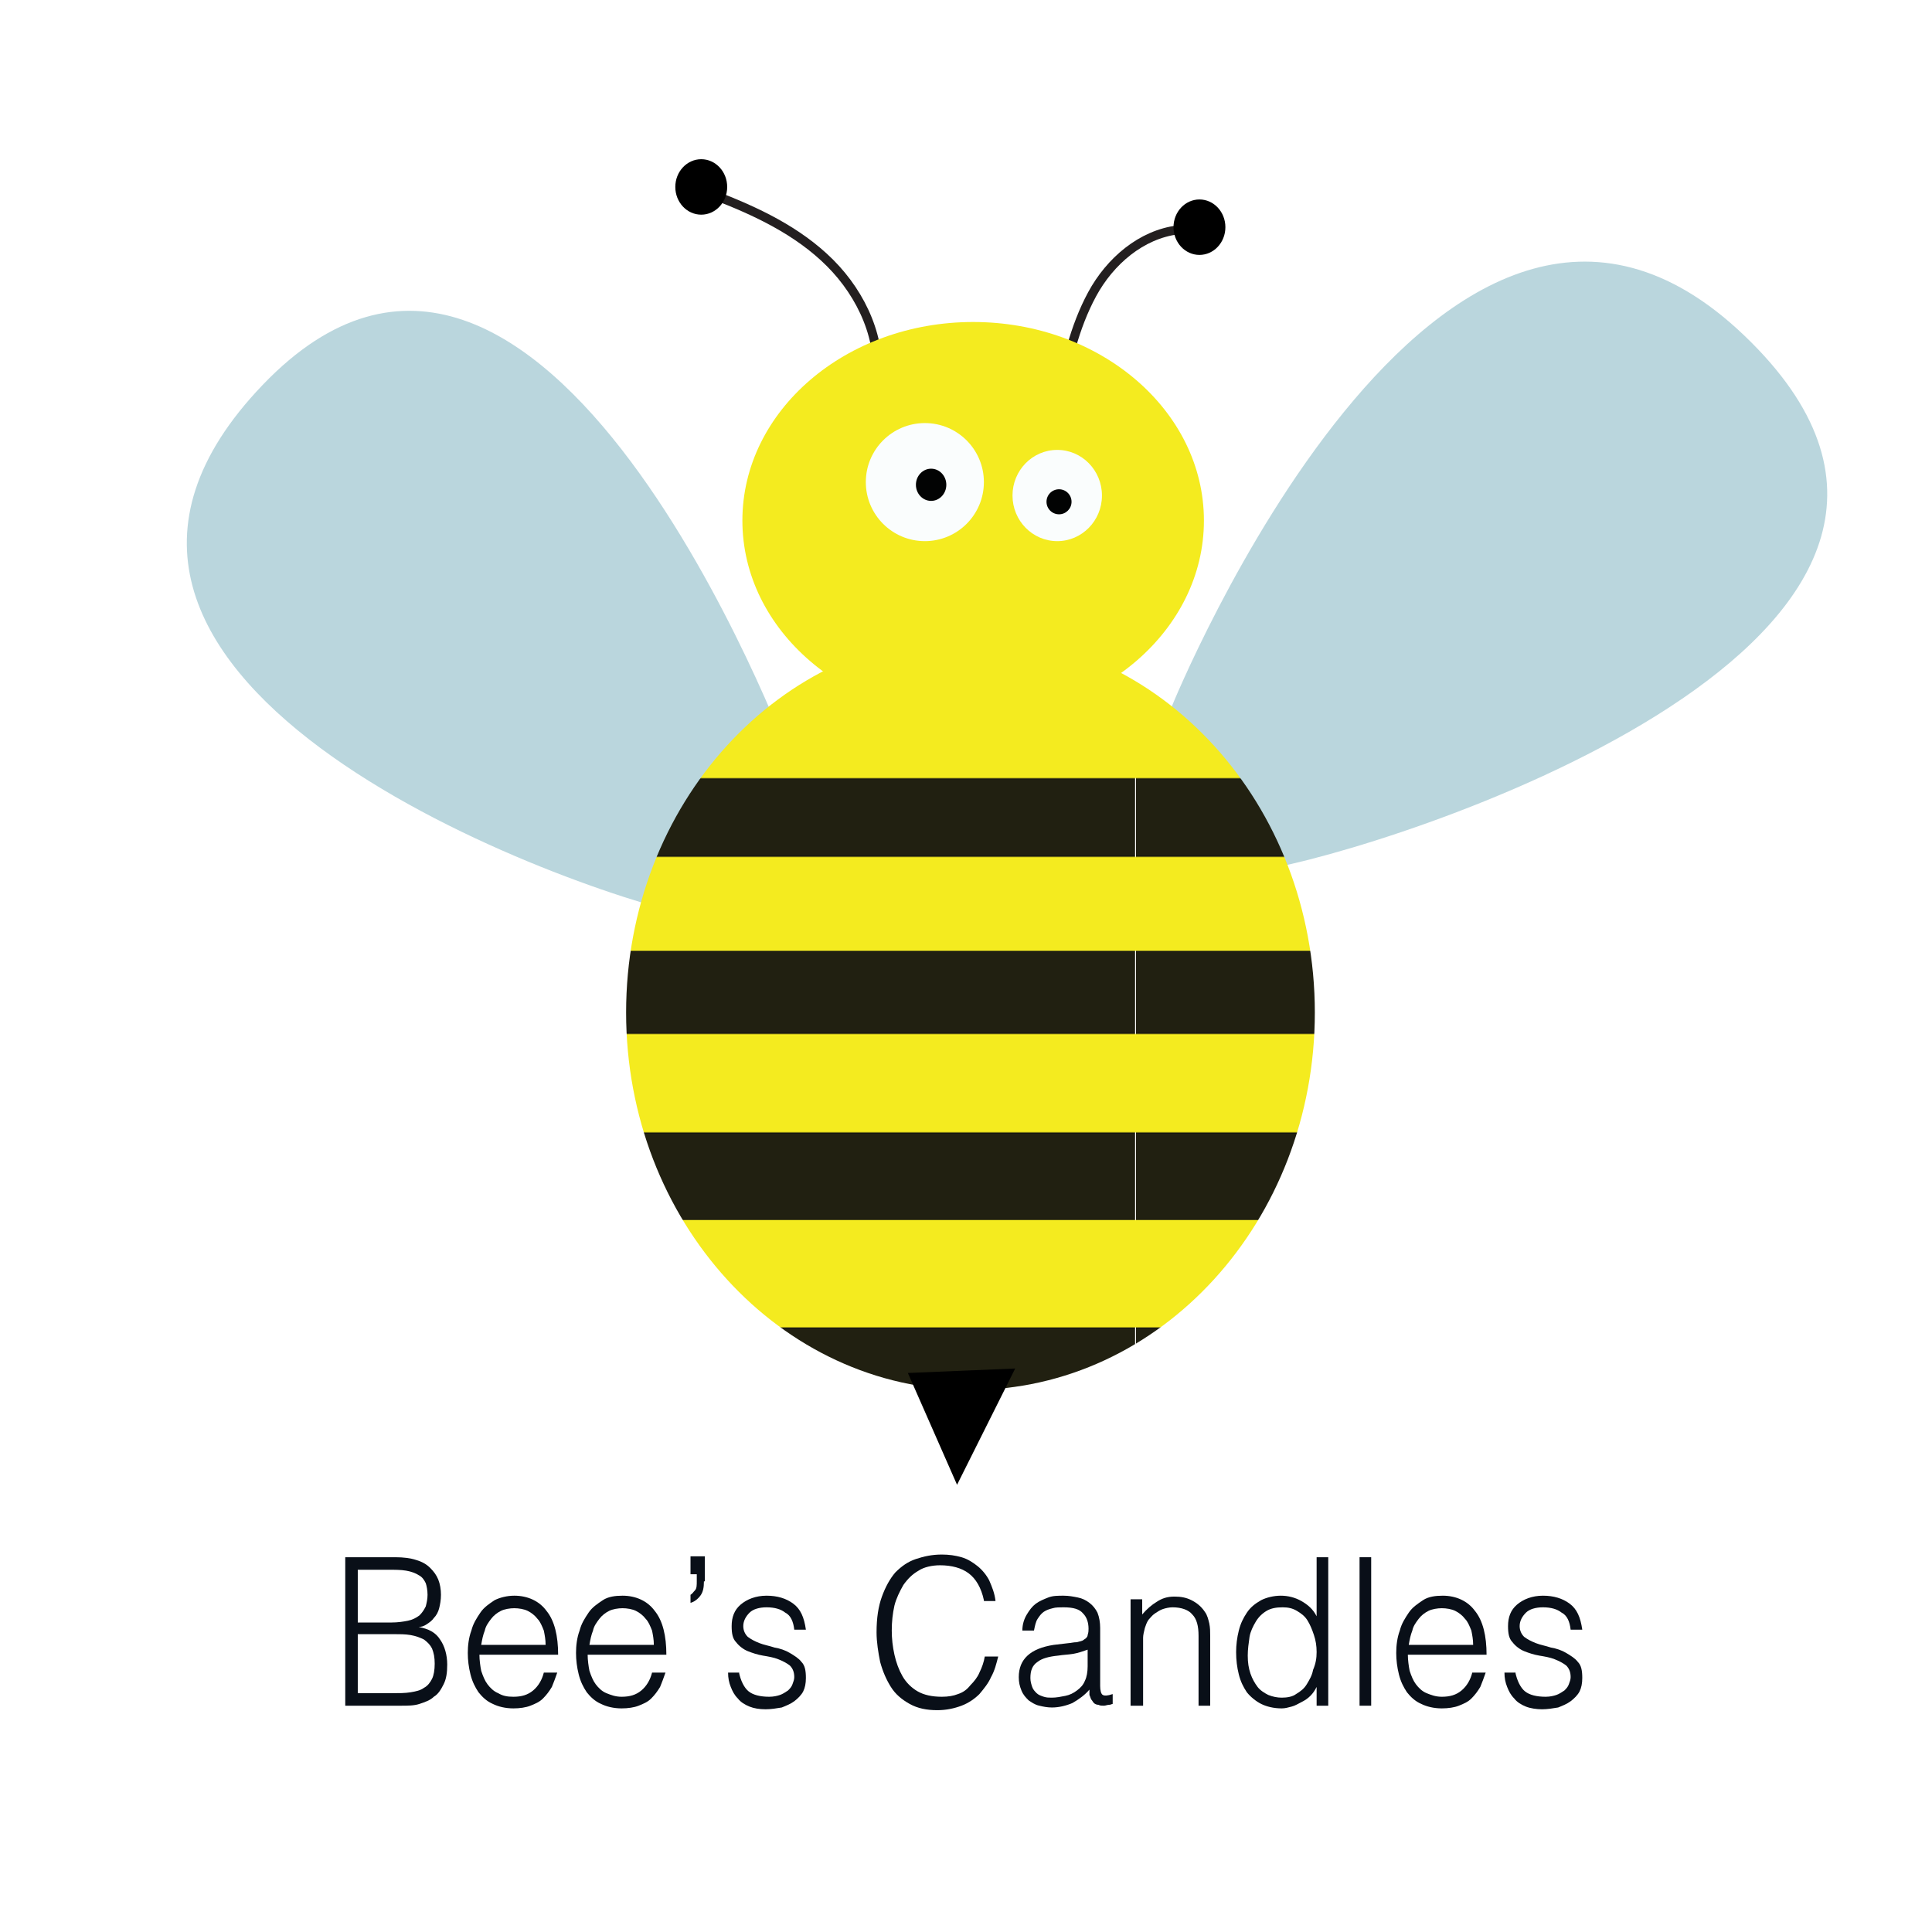
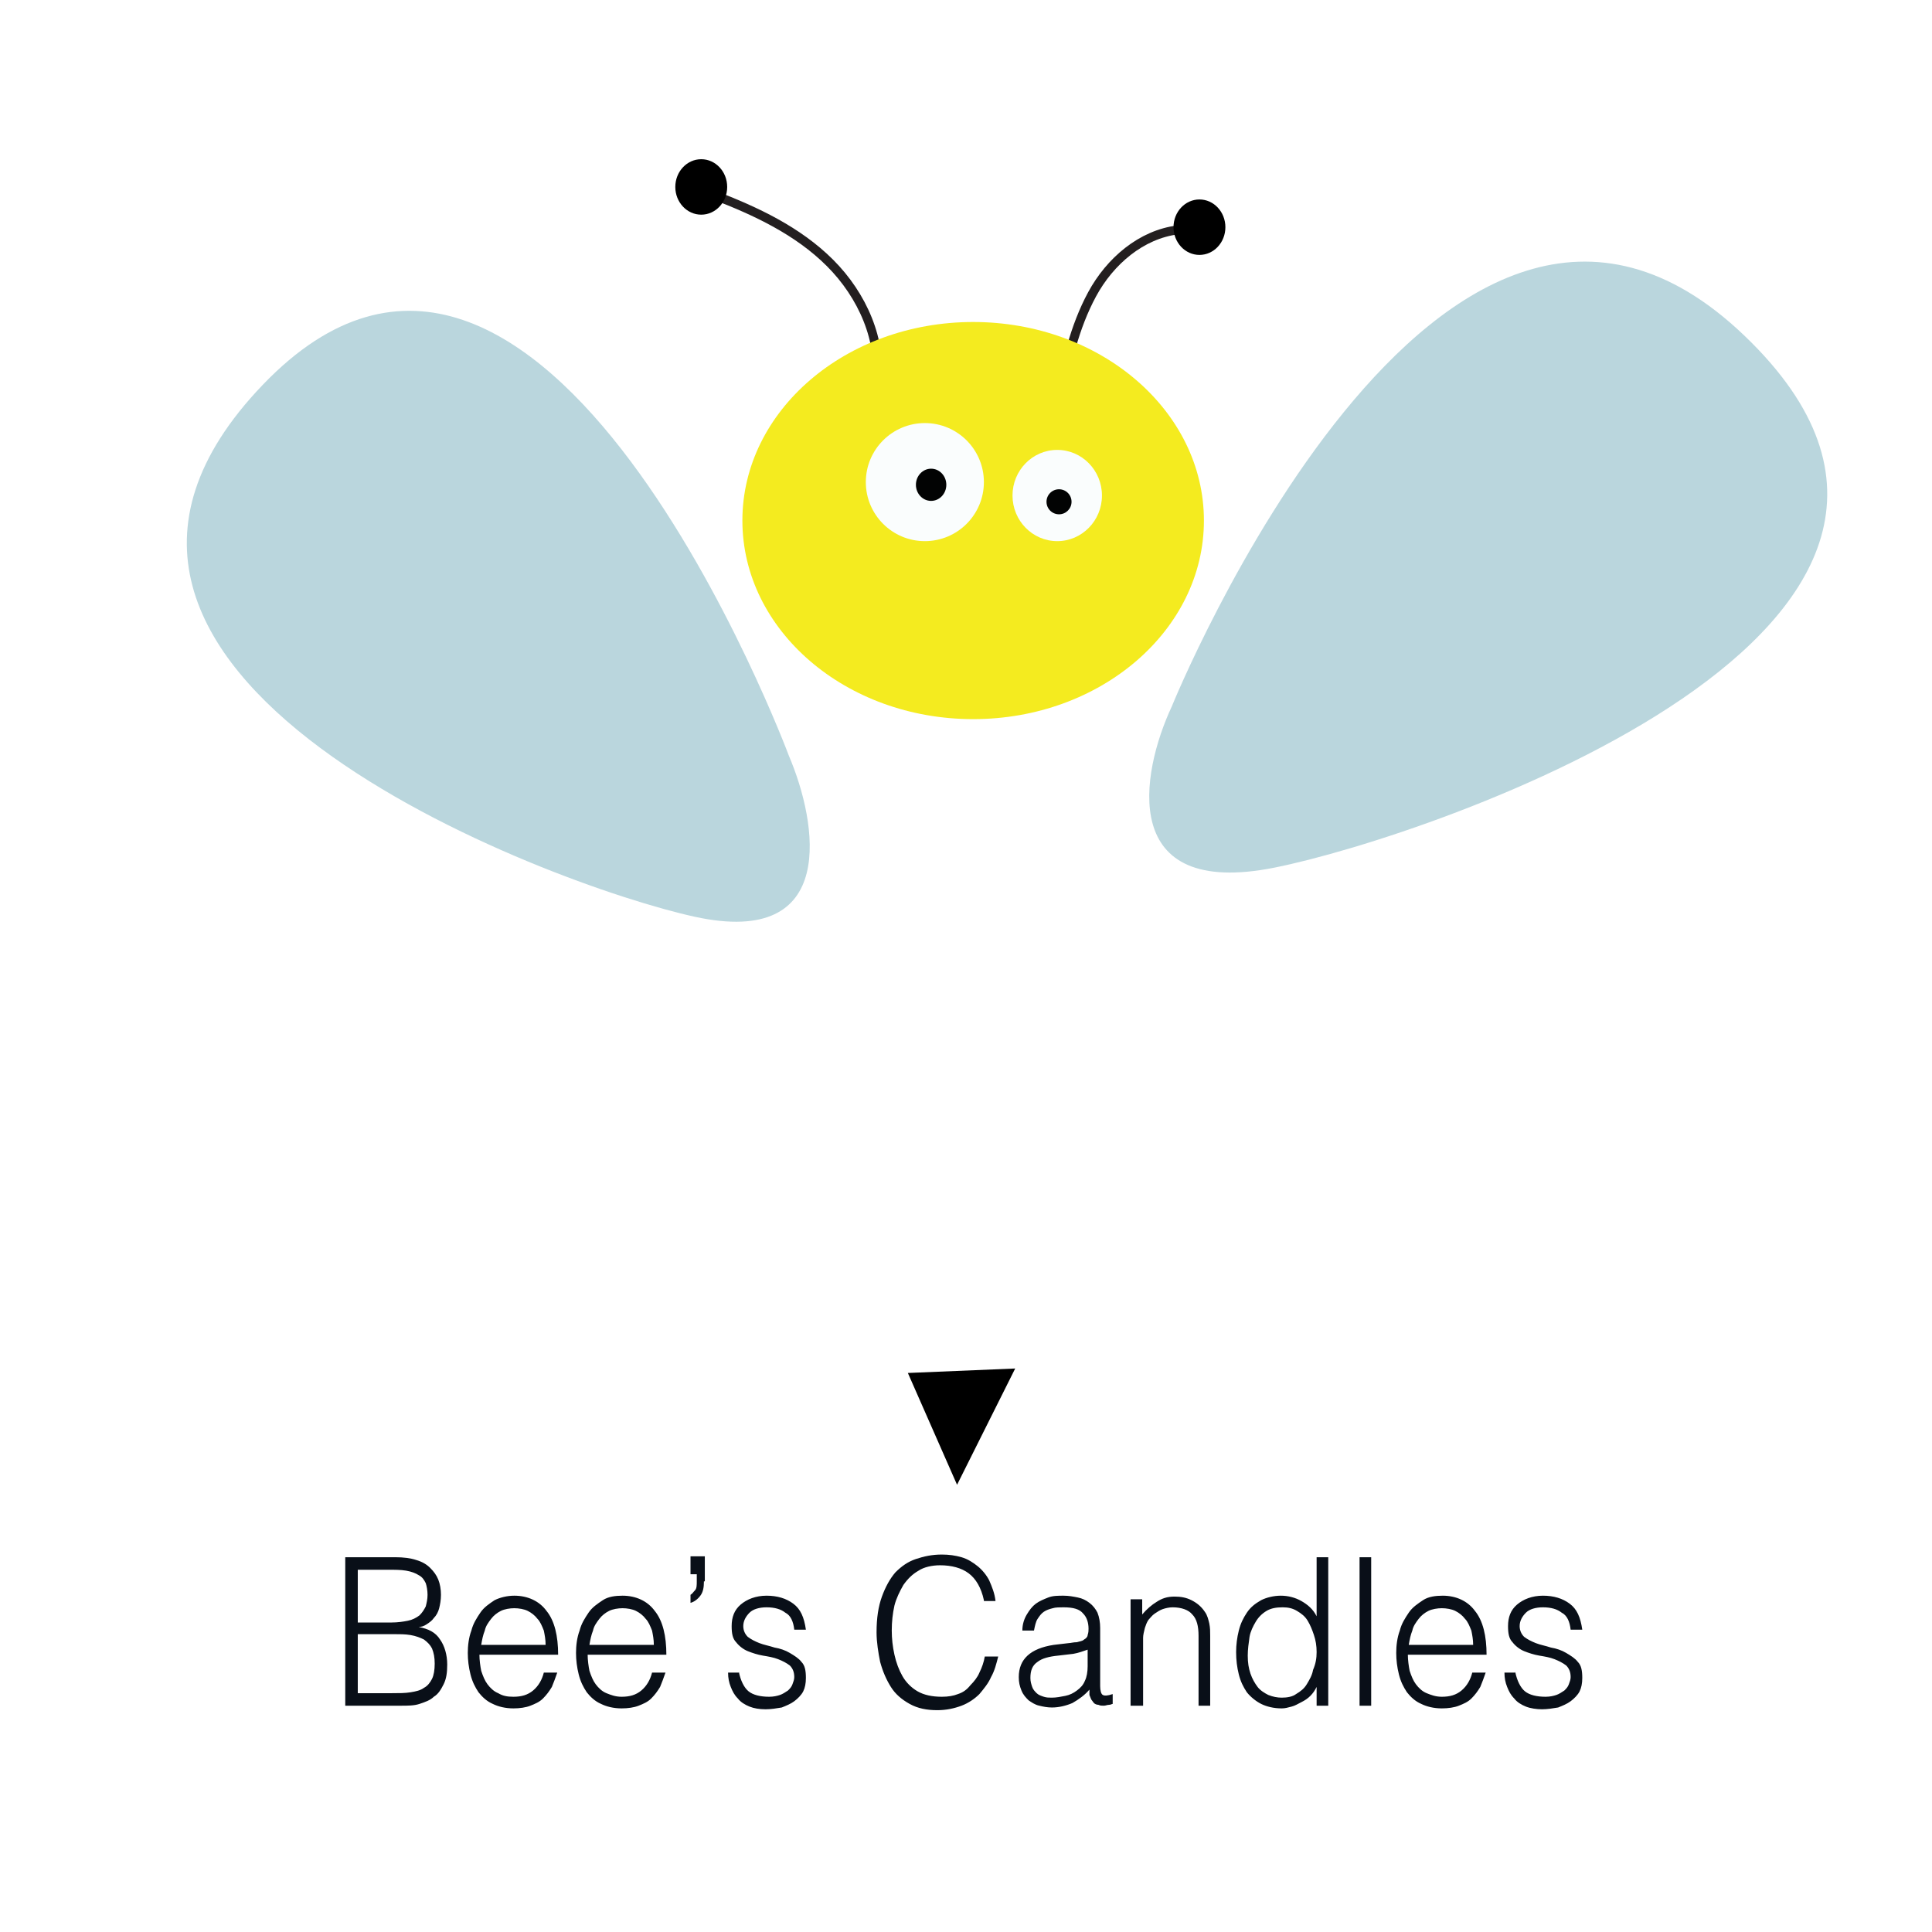
- <svg xmlns="http://www.w3.org/2000/svg" xmlns:xlink="http://www.w3.org/1999/xlink" version="1.1" id="Layer_1" x="0px" y="0px" viewBox="0 0 216 216" enable-background="new 0 0 216 216" xml:space="preserve">
-   <pattern width="120" height="123" patternUnits="userSpaceOnUse" id="New_Pattern" viewBox="0 -153.8 120 123" overflow="visible">
-     <g>
-       <polygon fill="none" points="0,-153.8 120,-153.8 120,-30.8 0,-30.8   " />
-       <g>
-         <polygon fill="#212011" points="119.9,-61.5 0,-61.5 0,0 119.9,0    " />
-         <polygon fill="#F4EB1F" points="120,-41.2 0,-41.2 0,-52.2 120,-52.2    " />
-         <polygon fill="#F4EB1F" points="120,-19.4 0,-19.4 0,-31.4 120,-31.4    " />
-       </g>
-       <g>
-         <polygon fill="#212011" points="119.9,-123 0,-123 0,-61.5 119.9,-61.5    " />
-         <polygon fill="#F4EB1F" points="120,-102.7 0,-102.7 0,-113.7 120,-113.7    " />
-         <polygon fill="#F4EB1F" points="120,-80.8 0,-80.8 0,-92.8 120,-92.8    " />
-         <polygon fill="#F4EB1F" points="120,-61.5 0,-61.5 0,-72 120,-72    " />
-       </g>
-       <g>
-         <polygon fill="#212011" points="119.9,-184.5 0,-184.5 0,-123 119.9,-123    " />
-         <polygon fill="#F4EB1F" points="120,-142.4 0,-142.4 0,-154.4 120,-154.4    " />
-         <polygon fill="#F4EB1F" points="120,-123 0,-123 0,-133.5 120,-133.5    " />
-       </g>
-     </g>
+ <svg xmlns="http://www.w3.org/2000/svg" viewBox="0 0 216 216" enable-background="new 0 0 216 216">
+   <pattern width="120" height="123" patternUnits="userSpaceOnUse" viewBox="0 -153.8 120 123" overflow="visible">
+     <path fill="none" d="M0-153.8h120v123h-120z" />
+     <path fill="#212011" d="M119.9-61.5h-119.9v61.5h119.9z" />
+     <path fill="#F4EB1F" d="M120-41.2h-120v-11h120zM120-19.4h-120v-12h120z" />
+     <path fill="#212011" d="M119.9-123h-119.9v61.5h119.9z" />
+     <path fill="#F4EB1F" d="M120-102.7h-120v-11h120zM120-80.8h-120v-12h120zM120-61.5h-120v-10.5h120z" />
+     <path fill="#212011" d="M119.9-184.5h-119.9v61.5h119.9z" />
+     <path fill="#F4EB1F" d="M120-142.4h-120v-12h120zM120-123h-120v-10.5h120z" />
  </pattern>
-   <path fill="none" stroke="#231F20" stroke-miterlimit="10" d="M98,43.1c0.7-5-1.6-10.1-5.2-13.7c-3.6-3.6-8.3-5.8-13-7.6" />
-   <path fill="none" stroke="#231F20" stroke-miterlimit="10" d="M118.4,44.8c0.8-4.1,1.7-8.2,3.7-11.9s5.5-6.7,9.6-7.2" />
-   <path fill="#BAD6DD" d="M88.2,84.5c0,0-27.6-74-58.8-41.5s32.2,56,48.3,59.5S91.4,92,88.2,84.5z" />
-   <path fill="#BAD6DD" d="M131,79c0,0,30-74,64-41.5s-35,56-52.5,59.5S127.5,86.5,131,79z" />
-   <pattern id="SVGID_1_" xlink:href="#New_Pattern" patternTransform="matrix(1 0 0 1 -113 14)">
- </pattern>
+   <path stroke="#231F20" stroke-miterlimit="10" d="M98 43.1c.7-5-1.6-10.1-5.2-13.7-3.6-3.6-8.3-5.8-13-7.6M118.4 44.8c.8-4.1 1.7-8.2 3.7-11.9s5.5-6.7 9.6-7.2" fill="none" />
+   <path fill="#BAD6DD" d="M88.2 84.5s-27.6-74-58.8-41.5 32.2 56 48.3 59.5 13.7-10.5 10.5-18zM131 79s30-74 64-41.5-35 56-52.5 59.5-15-10.5-11.5-18z" />
  <ellipse fill="url(#SVGID_1_)" cx="108.5" cy="113.2" rx="38.5" ry="42.2" />
  <ellipse fill="#F4EB1F" cx="108.8" cy="58.2" rx="25.8" ry="22.2" />
  <ellipse cx="78.4" cy="20.9" rx="2.9" ry="3.1" />
  <ellipse cx="134.1" cy="25.4" rx="2.9" ry="3.1" />
-   <polygon points="101.5,153.5 107,166 113.5,153 " />
+   <path d="M101.5 153.5l5.5 12.5 6.5-13z" />
  <circle fill="#FAFDFD" cx="103.4" cy="53.9" r="6.6" />
  <ellipse fill="#FAFDFD" cx="118.2" cy="55.4" rx="5" ry="5.1" />
  <ellipse fill="#020303" cx="104.1" cy="54.2" rx="1.7" ry="1.8" />
  <circle fill="#020303" cx="118.4" cy="56.1" r="1.4" />
-   <g>
-     <path fill="#090F18" d="M38.6,190.7v-16.6h5.6c0.9,0,1.7,0.1,2.3,0.3c0.7,0.2,1.2,0.5,1.6,0.9c0.4,0.4,0.7,0.8,0.9,1.3   c0.2,0.5,0.3,1.1,0.3,1.7c0,0.6-0.1,1.1-0.2,1.5s-0.3,0.8-0.6,1.1c-0.2,0.3-0.5,0.5-0.8,0.7c-0.3,0.2-0.6,0.3-0.9,0.3v0   c1.1,0.2,1.9,0.6,2.4,1.4c0.5,0.7,0.8,1.7,0.8,2.8c0,0.9-0.1,1.6-0.4,2.2c-0.3,0.6-0.6,1.1-1.1,1.4c-0.4,0.4-1,0.6-1.6,0.8   c-0.6,0.2-1.3,0.2-2.1,0.2H38.6z M40,181.4h3.7c0.8,0,1.4-0.1,1.9-0.2c0.5-0.1,0.9-0.3,1.3-0.6c0.3-0.3,0.5-0.6,0.7-1   c0.1-0.4,0.2-0.8,0.2-1.3c0-0.5-0.1-1-0.2-1.3c-0.2-0.4-0.4-0.7-0.8-0.9c-0.3-0.2-0.8-0.4-1.4-0.5c-0.6-0.1-1.2-0.1-2.1-0.1H40   V181.4z M40,189.3h3.8c0.8,0,1.5,0,2.1-0.1c0.6-0.1,1.1-0.2,1.5-0.5c0.4-0.2,0.7-0.6,0.9-1c0.2-0.4,0.3-1,0.3-1.7   c0-0.7-0.1-1.2-0.3-1.7c-0.2-0.4-0.5-0.7-0.9-1c-0.4-0.2-0.9-0.4-1.5-0.5c-0.6-0.1-1.2-0.1-1.9-0.1H40V189.3z" />
-     <path fill="#090F18" d="M53.6,185c0,0.6,0.1,1.3,0.2,1.8c0.2,0.6,0.4,1.1,0.7,1.5c0.3,0.4,0.7,0.8,1.2,1c0.5,0.3,1,0.4,1.7,0.4   c0.9,0,1.6-0.2,2.2-0.7s1-1.2,1.2-2h1.5c-0.2,0.6-0.4,1.1-0.6,1.6c-0.3,0.5-0.6,0.9-1,1.3c-0.4,0.4-0.9,0.6-1.4,0.8   c-0.5,0.2-1.2,0.3-1.9,0.3c-0.9,0-1.7-0.2-2.3-0.5c-0.7-0.3-1.2-0.8-1.6-1.3c-0.4-0.6-0.7-1.2-0.9-2c-0.2-0.8-0.3-1.6-0.3-2.4   s0.1-1.7,0.4-2.5c0.2-0.8,0.6-1.4,1-2c0.4-0.6,1-1,1.6-1.4c0.6-0.3,1.4-0.5,2.2-0.5c1.5,0,2.8,0.6,3.6,1.7c0.9,1.1,1.3,2.8,1.3,4.9   H53.6z M61,183.9c0-0.6-0.1-1.1-0.2-1.6c-0.2-0.5-0.4-1-0.7-1.3c-0.3-0.4-0.7-0.7-1.1-0.9c-0.4-0.2-1-0.3-1.5-0.3s-1.1,0.1-1.5,0.3   c-0.4,0.2-0.8,0.5-1.1,0.9c-0.3,0.4-0.6,0.8-0.7,1.3c-0.2,0.5-0.3,1-0.4,1.6H61z" />
-     <path fill="#090F18" d="M65.7,185c0,0.6,0.1,1.3,0.2,1.8c0.2,0.6,0.4,1.1,0.7,1.5c0.3,0.4,0.7,0.8,1.2,1s1,0.4,1.7,0.4   c0.9,0,1.6-0.2,2.2-0.7c0.6-0.5,1-1.2,1.2-2h1.5c-0.2,0.6-0.4,1.1-0.6,1.6c-0.3,0.5-0.6,0.9-1,1.3c-0.4,0.4-0.9,0.6-1.4,0.8   c-0.5,0.2-1.2,0.3-1.9,0.3c-0.9,0-1.7-0.2-2.3-0.5c-0.7-0.3-1.2-0.8-1.6-1.3c-0.4-0.6-0.7-1.2-0.9-2c-0.2-0.8-0.3-1.6-0.3-2.4   s0.1-1.7,0.4-2.5c0.2-0.8,0.6-1.4,1-2c0.4-0.6,1-1,1.6-1.4s1.4-0.5,2.2-0.5c1.5,0,2.8,0.6,3.6,1.7c0.9,1.1,1.3,2.8,1.3,4.9H65.7z    M73.1,183.9c0-0.6-0.1-1.1-0.2-1.6c-0.2-0.5-0.4-1-0.7-1.3c-0.3-0.4-0.7-0.7-1.1-0.9c-0.4-0.2-1-0.3-1.5-0.3s-1.1,0.1-1.5,0.3   c-0.4,0.2-0.8,0.5-1.1,0.9c-0.3,0.4-0.6,0.8-0.7,1.3c-0.2,0.5-0.3,1-0.4,1.6H73.1z" />
-     <path fill="#090F18" d="M78.7,176.8c0,0.7-0.1,1.2-0.4,1.6c-0.3,0.4-0.7,0.7-1.1,0.8v-0.9c0.2-0.1,0.3-0.3,0.5-0.5   c0.2-0.2,0.2-0.6,0.2-1v-0.8h-0.7v-2h1.6V176.8z" />
-     <path fill="#090F18" d="M82.6,186.9c0.2,1,0.6,1.8,1.1,2.2c0.5,0.4,1.3,0.6,2.3,0.6c0.5,0,0.9-0.1,1.2-0.2c0.3-0.1,0.6-0.3,0.9-0.5   c0.2-0.2,0.4-0.4,0.5-0.7c0.1-0.3,0.2-0.5,0.2-0.8c0-0.6-0.2-1-0.5-1.3c-0.4-0.3-0.8-0.5-1.3-0.7c-0.5-0.2-1.1-0.3-1.7-0.4   c-0.6-0.1-1.2-0.3-1.7-0.5c-0.5-0.2-1-0.6-1.3-1c-0.4-0.4-0.5-1-0.5-1.8c0-1,0.3-1.8,1-2.4c0.7-0.6,1.7-1,2.9-1   c1.2,0,2.2,0.3,3,0.9c0.8,0.6,1.2,1.5,1.4,2.9h-1.3c-0.1-0.9-0.4-1.6-1-1.9c-0.5-0.4-1.2-0.6-2.1-0.6c-0.8,0-1.5,0.2-1.9,0.6   c-0.4,0.4-0.7,0.9-0.7,1.5c0,0.5,0.2,0.9,0.5,1.2c0.4,0.3,0.8,0.5,1.3,0.7c0.5,0.2,1.1,0.3,1.7,0.5c0.6,0.1,1.2,0.3,1.7,0.6   c0.5,0.3,1,0.6,1.3,1c0.4,0.4,0.5,1,0.5,1.8c0,0.6-0.1,1.1-0.3,1.5c-0.2,0.4-0.6,0.8-1,1.1c-0.4,0.3-0.9,0.5-1.4,0.7   c-0.6,0.1-1.2,0.2-1.8,0.2c-0.7,0-1.3-0.1-1.8-0.3c-0.5-0.2-1-0.5-1.3-0.9c-0.4-0.4-0.6-0.8-0.8-1.3c-0.2-0.5-0.3-1-0.3-1.6H82.6z" />
-     <path fill="#090F18" d="M110,178.9c-0.3-1.4-0.9-2.4-1.7-3c-0.8-0.6-1.9-0.9-3.2-0.9c-0.9,0-1.8,0.2-2.4,0.6   c-0.7,0.4-1.2,0.9-1.7,1.6c-0.4,0.7-0.8,1.5-1,2.3c-0.2,0.9-0.3,1.8-0.3,2.8c0,0.9,0.1,1.8,0.3,2.7c0.2,0.9,0.5,1.7,0.9,2.4   c0.4,0.7,1,1.3,1.7,1.7c0.7,0.4,1.6,0.6,2.7,0.6c0.7,0,1.3-0.1,1.8-0.3c0.6-0.2,1-0.5,1.4-1c0.4-0.4,0.8-0.9,1-1.4   c0.3-0.6,0.5-1.2,0.6-1.8h1.5c-0.2,0.8-0.4,1.6-0.8,2.3c-0.3,0.7-0.8,1.3-1.3,1.9c-0.5,0.5-1.2,1-2,1.3c-0.8,0.3-1.7,0.5-2.7,0.5   c-1.2,0-2.2-0.2-3.1-0.7c-0.9-0.5-1.6-1.1-2.1-1.9c-0.5-0.8-0.9-1.7-1.2-2.8c-0.2-1-0.4-2.2-0.4-3.3c0-1.6,0.2-2.9,0.6-4   c0.4-1.1,0.9-2,1.5-2.7c0.7-0.7,1.4-1.2,2.3-1.5c0.9-0.3,1.8-0.5,2.9-0.5c0.8,0,1.5,0.1,2.2,0.3c0.7,0.2,1.3,0.6,1.8,1   c0.5,0.4,1,1,1.3,1.6c0.3,0.7,0.6,1.4,0.7,2.3H110z" />
-     <path fill="#090F18" d="M119.5,183.7c0.2,0,0.5-0.1,0.9-0.1c0.3-0.1,0.6-0.1,0.8-0.3c0.2-0.1,0.4-0.3,0.4-0.5   c0.1-0.3,0.1-0.5,0.1-0.7c0-0.7-0.2-1.3-0.6-1.7c-0.4-0.5-1.1-0.7-2.2-0.7c-0.4,0-0.9,0-1.2,0.1c-0.4,0.1-0.7,0.2-1,0.4   c-0.3,0.2-0.5,0.5-0.7,0.8c-0.2,0.3-0.3,0.8-0.4,1.3h-1.3c0-0.7,0.2-1.3,0.5-1.8c0.3-0.5,0.6-0.9,1-1.2c0.4-0.3,0.9-0.5,1.4-0.7   s1.1-0.2,1.7-0.2c0.6,0,1.1,0.1,1.6,0.2c0.5,0.1,0.9,0.3,1.3,0.6c0.4,0.3,0.7,0.7,0.9,1.1c0.2,0.5,0.3,1.1,0.3,1.7v6.5   c0,0.5,0.1,0.9,0.3,1c0.2,0.1,0.5,0.1,1.1-0.1v1.1c-0.1,0-0.2,0.1-0.4,0.1s-0.4,0.1-0.6,0.1c-0.2,0-0.4,0-0.6-0.1   c-0.2,0-0.4-0.1-0.5-0.2c-0.1-0.1-0.2-0.3-0.3-0.4c-0.1-0.2-0.1-0.3-0.2-0.5c0-0.2,0-0.4,0-0.6c-0.5,0.6-1.2,1.1-1.9,1.5   c-0.7,0.3-1.5,0.5-2.3,0.5c-0.5,0-1-0.1-1.4-0.2c-0.5-0.1-0.9-0.4-1.2-0.6c-0.3-0.3-0.6-0.6-0.8-1.1s-0.3-0.9-0.3-1.5   c0-2,1.3-3.2,3.9-3.6L119.5,183.7z M121.7,184.4c-0.6,0.2-1.1,0.4-1.7,0.5c-0.6,0.1-1.1,0.1-1.7,0.2c-1,0.1-1.8,0.3-2.3,0.7   c-0.6,0.4-0.8,1-0.8,1.8c0,0.4,0.1,0.7,0.2,1c0.1,0.3,0.3,0.5,0.5,0.7c0.2,0.2,0.5,0.3,0.8,0.4c0.3,0.1,0.6,0.1,0.9,0.1   c0.5,0,1-0.1,1.5-0.2s0.9-0.3,1.3-0.6c0.4-0.3,0.7-0.6,0.9-1.1c0.2-0.4,0.3-1,0.3-1.6V184.4z" />
-     <path fill="#090F18" d="M127.7,190.7h-1.3v-11.9h1.3v1.7c0.5-0.6,1.1-1.1,1.6-1.4c0.6-0.4,1.2-0.6,2-0.6c0.7,0,1.3,0.1,1.9,0.4   c0.6,0.3,1.1,0.7,1.5,1.3c0.3,0.4,0.4,0.9,0.5,1.3c0.1,0.5,0.1,0.9,0.1,1.4v7.8h-1.3v-7.8c0-1.1-0.2-1.9-0.7-2.4   c-0.4-0.5-1.2-0.8-2.2-0.8c-0.4,0-0.8,0.1-1.1,0.2c-0.3,0.1-0.6,0.3-0.9,0.5c-0.3,0.2-0.5,0.5-0.7,0.7c-0.2,0.3-0.3,0.6-0.4,0.9   c-0.1,0.4-0.2,0.8-0.2,1.1c0,0.4,0,0.7,0,1.2V190.7z" />
-     <path fill="#090F18" d="M147.2,174.1h1.3v16.6h-1.3v-2.1h0c-0.2,0.4-0.4,0.7-0.7,1c-0.3,0.3-0.6,0.5-1,0.7   c-0.4,0.2-0.7,0.4-1.1,0.5c-0.4,0.1-0.7,0.2-1.1,0.2c-0.9,0-1.7-0.2-2.3-0.5s-1.2-0.8-1.6-1.3c-0.4-0.6-0.7-1.2-0.9-2   c-0.2-0.8-0.3-1.6-0.3-2.5c0-0.8,0.1-1.6,0.3-2.4c0.2-0.8,0.5-1.4,0.9-2c0.4-0.6,0.9-1,1.6-1.4c0.6-0.3,1.4-0.5,2.2-0.5   c0.8,0,1.6,0.2,2.3,0.6c0.7,0.4,1.3,0.9,1.7,1.7V174.1z M147.2,184.7c0-0.7-0.1-1.3-0.3-1.9c-0.2-0.6-0.4-1.1-0.7-1.6   c-0.3-0.5-0.7-0.8-1.2-1.1c-0.5-0.3-1-0.4-1.6-0.4c-0.7,0-1.3,0.1-1.8,0.4c-0.5,0.3-0.9,0.7-1.2,1.2c-0.3,0.5-0.6,1.1-0.7,1.7   c-0.1,0.7-0.2,1.4-0.2,2.1c0,0.8,0.1,1.4,0.3,2s0.5,1.1,0.8,1.5c0.3,0.4,0.8,0.7,1.2,0.9c0.5,0.2,1,0.3,1.5,0.3   c0.6,0,1.2-0.1,1.6-0.4c0.5-0.3,0.9-0.6,1.2-1.1c0.3-0.5,0.6-1,0.7-1.6C147.1,186,147.2,185.4,147.2,184.7z" />
-     <path fill="#090F18" d="M152,190.7v-16.6h1.3v16.6H152z" />
-     <path fill="#090F18" d="M157.4,185c0,0.6,0.1,1.3,0.2,1.8c0.2,0.6,0.4,1.1,0.7,1.5c0.3,0.4,0.7,0.8,1.2,1s1,0.4,1.7,0.4   c0.9,0,1.6-0.2,2.2-0.7s1-1.2,1.2-2h1.5c-0.2,0.6-0.4,1.1-0.6,1.6c-0.3,0.5-0.6,0.9-1,1.3c-0.4,0.4-0.9,0.6-1.4,0.8   c-0.5,0.2-1.2,0.3-1.9,0.3c-0.9,0-1.7-0.2-2.3-0.5c-0.7-0.3-1.2-0.8-1.6-1.3c-0.4-0.6-0.7-1.2-0.9-2c-0.2-0.8-0.3-1.6-0.3-2.4   s0.1-1.7,0.4-2.5c0.2-0.8,0.6-1.4,1-2s1-1,1.6-1.4s1.4-0.5,2.2-0.5c1.5,0,2.8,0.6,3.6,1.7c0.9,1.1,1.3,2.8,1.3,4.9H157.4z    M164.7,183.9c0-0.6-0.1-1.1-0.2-1.6c-0.2-0.5-0.4-1-0.7-1.3c-0.3-0.4-0.7-0.7-1.1-0.9c-0.4-0.2-1-0.3-1.5-0.3s-1.1,0.1-1.5,0.3   c-0.4,0.2-0.8,0.5-1.1,0.9c-0.3,0.4-0.6,0.8-0.7,1.3c-0.2,0.5-0.3,1-0.4,1.6H164.7z" />
-     <path fill="#090F18" d="M169.4,186.9c0.2,1,0.6,1.8,1.1,2.2c0.5,0.4,1.3,0.6,2.3,0.6c0.5,0,0.9-0.1,1.2-0.2   c0.3-0.1,0.6-0.3,0.9-0.5c0.2-0.2,0.4-0.4,0.5-0.7c0.1-0.3,0.2-0.5,0.2-0.8c0-0.6-0.2-1-0.5-1.3c-0.4-0.3-0.8-0.5-1.3-0.7   c-0.5-0.2-1.1-0.3-1.7-0.4c-0.6-0.1-1.2-0.3-1.7-0.5c-0.5-0.2-1-0.6-1.3-1c-0.4-0.4-0.5-1-0.5-1.8c0-1,0.3-1.8,1-2.4   c0.7-0.6,1.7-1,2.9-1c1.2,0,2.2,0.3,3,0.9c0.8,0.6,1.2,1.5,1.4,2.9h-1.3c-0.1-0.9-0.4-1.6-1-1.9c-0.5-0.4-1.2-0.6-2.1-0.6   c-0.8,0-1.5,0.2-1.9,0.6c-0.4,0.4-0.7,0.9-0.7,1.5c0,0.5,0.2,0.9,0.5,1.2c0.4,0.3,0.8,0.5,1.3,0.7c0.5,0.2,1.1,0.3,1.7,0.5   c0.6,0.1,1.2,0.3,1.7,0.6c0.5,0.3,1,0.6,1.3,1c0.4,0.4,0.5,1,0.5,1.8c0,0.6-0.1,1.1-0.3,1.5c-0.2,0.4-0.6,0.8-1,1.1   c-0.4,0.3-0.9,0.5-1.4,0.7c-0.6,0.1-1.2,0.2-1.8,0.2s-1.3-0.1-1.8-0.3c-0.5-0.2-1-0.5-1.3-0.9c-0.4-0.4-0.6-0.8-0.8-1.3   c-0.2-0.5-0.3-1-0.3-1.6H169.4z" />
+   <g fill="#090F18">
+     <path d="M38.6 190.7v-16.6h5.6c.9 0 1.7.1 2.3.3.7.2 1.2.5 1.6.9.4.4.7.8.9 1.3.2.5.3 1.1.3 1.7 0 .6-.1 1.1-.2 1.5s-.3.8-.6 1.1c-.2.3-.5.5-.8.7-.3.2-.6.3-.9.3 1.1.2 1.9.6 2.4 1.4.5.7.8 1.7.8 2.8 0 .9-.1 1.6-.4 2.2-.3.6-.6 1.1-1.1 1.4-.4.4-1 .6-1.6.8-.6.2-1.3.2-2.1.2h-6.2zm1.4-9.3h3.7c.8 0 1.4-.1 1.9-.2s.9-.3 1.3-.6c.3-.3.5-.6.7-1 .1-.4.2-.8.2-1.3s-.1-1-.2-1.3c-.2-.4-.4-.7-.8-.9-.3-.2-.8-.4-1.4-.5-.6-.1-1.2-.1-2.1-.1h-3.3v5.9zm0 7.9h3.8c.8 0 1.5 0 2.1-.1.6-.1 1.1-.2 1.5-.5.4-.2.7-.6.9-1 .2-.4.3-1 .3-1.7s-.1-1.2-.3-1.7c-.2-.4-.5-.7-.9-1-.4-.2-.9-.4-1.5-.5-.6-.1-1.2-.1-1.9-.1h-4v6.6zM53.6 185c0 .6.1 1.3.2 1.8.2.6.4 1.1.7 1.5.3.4.7.8 1.2 1 .5.3 1 .4 1.7.4.9 0 1.6-.2 2.2-.7s1-1.2 1.2-2h1.5c-.2.6-.4 1.1-.6 1.6-.3.5-.6.9-1 1.3s-.9.6-1.4.8c-.5.2-1.2.3-1.9.3-.9 0-1.7-.2-2.3-.5-.7-.3-1.2-.8-1.6-1.3-.4-.6-.7-1.2-.9-2-.2-.8-.3-1.6-.3-2.4s.1-1.7.4-2.5c.2-.8.6-1.4 1-2 .4-.6 1-1 1.6-1.4.6-.3 1.4-.5 2.2-.5 1.5 0 2.8.6 3.6 1.7.9 1.1 1.3 2.8 1.3 4.9h-8.8zm7.4-1.1c0-.6-.1-1.1-.2-1.6-.2-.5-.4-1-.7-1.3-.3-.4-.7-.7-1.1-.9-.4-.2-1-.3-1.5-.3s-1.1.1-1.5.3c-.4.2-.8.5-1.1.9-.3.4-.6.8-.7 1.3-.2.5-.3 1-.4 1.6h7.2zM65.7 185c0 .6.1 1.3.2 1.8.2.6.4 1.1.7 1.5.3.4.7.8 1.2 1s1 .4 1.7.4c.9 0 1.6-.2 2.2-.7.6-.5 1-1.2 1.2-2h1.5c-.2.6-.4 1.1-.6 1.6-.3.5-.6.9-1 1.3s-.9.6-1.4.8c-.5.2-1.2.3-1.9.3-.9 0-1.7-.2-2.3-.5-.7-.3-1.2-.8-1.6-1.3-.4-.6-.7-1.2-.9-2-.2-.8-.3-1.6-.3-2.4s.1-1.7.4-2.5c.2-.8.6-1.4 1-2 .4-.6 1-1 1.6-1.4s1.4-.5 2.2-.5c1.5 0 2.8.6 3.6 1.7.9 1.1 1.3 2.8 1.3 4.9h-8.8zm7.4-1.1c0-.6-.1-1.1-.2-1.6-.2-.5-.4-1-.7-1.3-.3-.4-.7-.7-1.1-.9-.4-.2-1-.3-1.5-.3s-1.1.1-1.5.3c-.4.2-.8.5-1.1.9-.3.4-.6.8-.7 1.3-.2.5-.3 1-.4 1.6h7.2zM78.7 176.8c0 .7-.1 1.2-.4 1.6-.3.4-.7.7-1.1.8v-.9c.2-.1.3-.3.5-.5s.2-.6.2-1v-.8h-.7v-2h1.6v2.8zM82.6 186.9c.2 1 .6 1.8 1.1 2.2.5.4 1.3.6 2.3.6.5 0 .9-.1 1.2-.2.3-.1.6-.3.9-.5.2-.2.4-.4.5-.7.1-.3.2-.5.2-.8 0-.6-.2-1-.5-1.3-.4-.3-.8-.5-1.3-.7-.5-.2-1.1-.3-1.7-.4-.6-.1-1.2-.3-1.7-.5s-1-.6-1.3-1c-.4-.4-.5-1-.5-1.8 0-1 .3-1.8 1-2.4.7-.6 1.7-1 2.9-1s2.2.3 3 .9c.8.6 1.2 1.5 1.4 2.9h-1.3c-.1-.9-.4-1.6-1-1.9-.5-.4-1.2-.6-2.1-.6-.8 0-1.5.2-1.9.6-.4.4-.7.9-.7 1.5 0 .5.2.9.5 1.2.4.3.8.5 1.3.7.5.2 1.1.3 1.7.5.6.1 1.2.3 1.7.6s1 .6 1.3 1c.4.4.5 1 .5 1.8 0 .6-.1 1.1-.3 1.5-.2.4-.6.8-1 1.1-.4.3-.9.5-1.4.7-.6.1-1.2.2-1.8.2-.7 0-1.3-.1-1.8-.3-.5-.2-1-.5-1.3-.9-.4-.4-.6-.8-.8-1.3-.2-.5-.3-1-.3-1.6h1.2zM110 178.9c-.3-1.4-.9-2.4-1.7-3-.8-.6-1.9-.9-3.2-.9-.9 0-1.8.2-2.4.6-.7.4-1.2.9-1.7 1.6-.4.7-.8 1.5-1 2.3-.2.9-.3 1.8-.3 2.8 0 .9.1 1.8.3 2.7.2.9.5 1.7.9 2.4s1 1.3 1.7 1.7c.7.4 1.6.6 2.7.6.7 0 1.3-.1 1.8-.3.6-.2 1-.5 1.4-1 .4-.4.8-.9 1-1.4.3-.6.5-1.2.6-1.8h1.5c-.2.8-.4 1.6-.8 2.3-.3.7-.8 1.3-1.3 1.9-.5.5-1.2 1-2 1.3-.8.3-1.7.5-2.7.5-1.2 0-2.2-.2-3.1-.7-.9-.5-1.6-1.1-2.1-1.9-.5-.8-.9-1.7-1.2-2.8-.2-1-.4-2.2-.4-3.3 0-1.6.2-2.9.6-4 .4-1.1.9-2 1.5-2.7.7-.7 1.4-1.2 2.3-1.5.9-.3 1.8-.5 2.9-.5.8 0 1.5.1 2.2.3.7.2 1.3.6 1.8 1s1 1 1.3 1.6c.3.7.6 1.4.7 2.3h-1.3zM119.5 183.7c.2 0 .5-.1.9-.1.3-.1.6-.1.8-.3.2-.1.4-.3.4-.5.1-.3.1-.5.1-.7 0-.7-.2-1.3-.6-1.7-.4-.5-1.1-.7-2.2-.7-.4 0-.9 0-1.2.1-.4.1-.7.2-1 .4-.3.2-.5.5-.7.8-.2.3-.3.8-.4 1.3h-1.3c0-.7.2-1.3.5-1.8s.6-.9 1-1.2c.4-.3.9-.5 1.4-.7s1.1-.2 1.7-.2c.6 0 1.1.1 1.6.2s.9.3 1.3.6.7.7.9 1.1c.2.5.3 1.1.3 1.7v6.5c0 .5.1.9.3 1 .2.1.5.1 1.1-.1v1.1c-.1 0-.2.1-.4.1s-.4.1-.6.1c-.2 0-.4 0-.6-.1-.2 0-.4-.1-.5-.2l-.3-.4-.2-.5v-.6c-.5.6-1.2 1.1-1.9 1.5-.7.3-1.5.5-2.3.5-.5 0-1-.1-1.4-.2-.5-.1-.9-.4-1.2-.6-.3-.3-.6-.6-.8-1.1s-.3-.9-.3-1.5c0-2 1.3-3.2 3.9-3.6l1.7-.2zm2.2.7c-.6.2-1.1.4-1.7.5l-1.7.2c-1 .1-1.8.3-2.3.7-.6.4-.8 1-.8 1.8 0 .4.1.7.2 1 .1.3.3.5.5.7.2.2.5.3.8.4.3.1.6.1.9.1.5 0 1-.1 1.5-.2s.9-.3 1.3-.6.7-.6.9-1.1c.2-.4.3-1 .3-1.6v-1.9zM127.7 190.7h-1.3v-11.9h1.3v1.7c.5-.6 1.1-1.1 1.6-1.4.6-.4 1.2-.6 2-.6.7 0 1.3.1 1.9.4.6.3 1.1.7 1.5 1.3.3.4.4.9.5 1.3.1.5.1.9.1 1.4v7.8h-1.3v-7.8c0-1.1-.2-1.9-.7-2.4-.4-.5-1.2-.8-2.2-.8-.4 0-.8.1-1.1.2-.3.1-.6.3-.9.5-.3.2-.5.5-.7.7-.2.3-.3.6-.4.9-.1.4-.2.8-.2 1.1v7.6zM147.2 174.1h1.3v16.6h-1.3v-2.1c-.2.4-.4.7-.7 1-.3.3-.6.5-1 .7-.4.2-.7.4-1.1.5-.4.1-.7.2-1.1.2-.9 0-1.7-.2-2.3-.5s-1.2-.8-1.6-1.3c-.4-.6-.7-1.2-.9-2-.2-.8-.3-1.6-.3-2.5 0-.8.1-1.6.3-2.4.2-.8.5-1.4.9-2 .4-.6.9-1 1.6-1.4.6-.3 1.4-.5 2.2-.5.8 0 1.6.2 2.3.6.7.4 1.3.9 1.7 1.7v-6.6zm0 10.6c0-.7-.1-1.3-.3-1.9-.2-.6-.4-1.1-.7-1.6-.3-.5-.7-.8-1.2-1.1-.5-.3-1-.4-1.6-.4-.7 0-1.3.1-1.8.4-.5.3-.9.7-1.2 1.2-.3.5-.6 1.1-.7 1.7-.1.7-.2 1.4-.2 2.1 0 .8.1 1.4.3 2s.5 1.1.8 1.5c.3.4.8.7 1.2.9.5.2 1 .3 1.5.3.6 0 1.2-.1 1.6-.4.5-.3.9-.6 1.2-1.1.3-.5.6-1 .7-1.6.3-.7.4-1.3.4-2zM152 190.7v-16.6h1.3v16.6h-1.3zM157.4 185c0 .6.1 1.3.2 1.8.2.6.4 1.1.7 1.5.3.4.7.8 1.2 1s1 .4 1.7.4c.9 0 1.6-.2 2.2-.7s1-1.2 1.2-2h1.5c-.2.6-.4 1.1-.6 1.6-.3.5-.6.9-1 1.3s-.9.6-1.4.8c-.5.2-1.2.3-1.9.3-.9 0-1.7-.2-2.3-.5-.7-.3-1.2-.8-1.6-1.3-.4-.6-.7-1.2-.9-2-.2-.8-.3-1.6-.3-2.4s.1-1.7.4-2.5c.2-.8.6-1.4 1-2s1-1 1.6-1.4 1.4-.5 2.2-.5c1.5 0 2.8.6 3.6 1.7.9 1.1 1.3 2.8 1.3 4.9h-8.8zm7.3-1.1c0-.6-.1-1.1-.2-1.6-.2-.5-.4-1-.7-1.3-.3-.4-.7-.7-1.1-.9-.4-.2-1-.3-1.5-.3s-1.1.1-1.5.3c-.4.2-.8.5-1.1.9-.3.4-.6.8-.7 1.3-.2.5-.3 1-.4 1.6h7.2zM169.4 186.9c.2 1 .6 1.8 1.1 2.2.5.4 1.3.6 2.3.6.5 0 .9-.1 1.2-.2.3-.1.6-.3.9-.5.2-.2.4-.4.5-.7.1-.3.2-.5.2-.8 0-.6-.2-1-.5-1.3-.4-.3-.8-.5-1.3-.7-.5-.2-1.1-.3-1.7-.4-.6-.1-1.2-.3-1.7-.5s-1-.6-1.3-1c-.4-.4-.5-1-.5-1.8 0-1 .3-1.8 1-2.4.7-.6 1.7-1 2.9-1s2.2.3 3 .9c.8.6 1.2 1.5 1.4 2.9h-1.3c-.1-.9-.4-1.6-1-1.9-.5-.4-1.2-.6-2.1-.6-.8 0-1.5.2-1.9.6-.4.4-.7.9-.7 1.5 0 .5.2.9.5 1.2.4.3.8.5 1.3.7.5.2 1.1.3 1.7.5.6.1 1.2.3 1.7.6s1 .6 1.3 1c.4.4.5 1 .5 1.8 0 .6-.1 1.1-.3 1.5-.2.4-.6.8-1 1.1-.4.3-.9.5-1.4.7-.6.1-1.2.2-1.8.2s-1.3-.1-1.8-.3c-.5-.2-1-.5-1.3-.9-.4-.4-.6-.8-.8-1.3-.2-.5-.3-1-.3-1.6h1.2z" />
  </g>
</svg>
